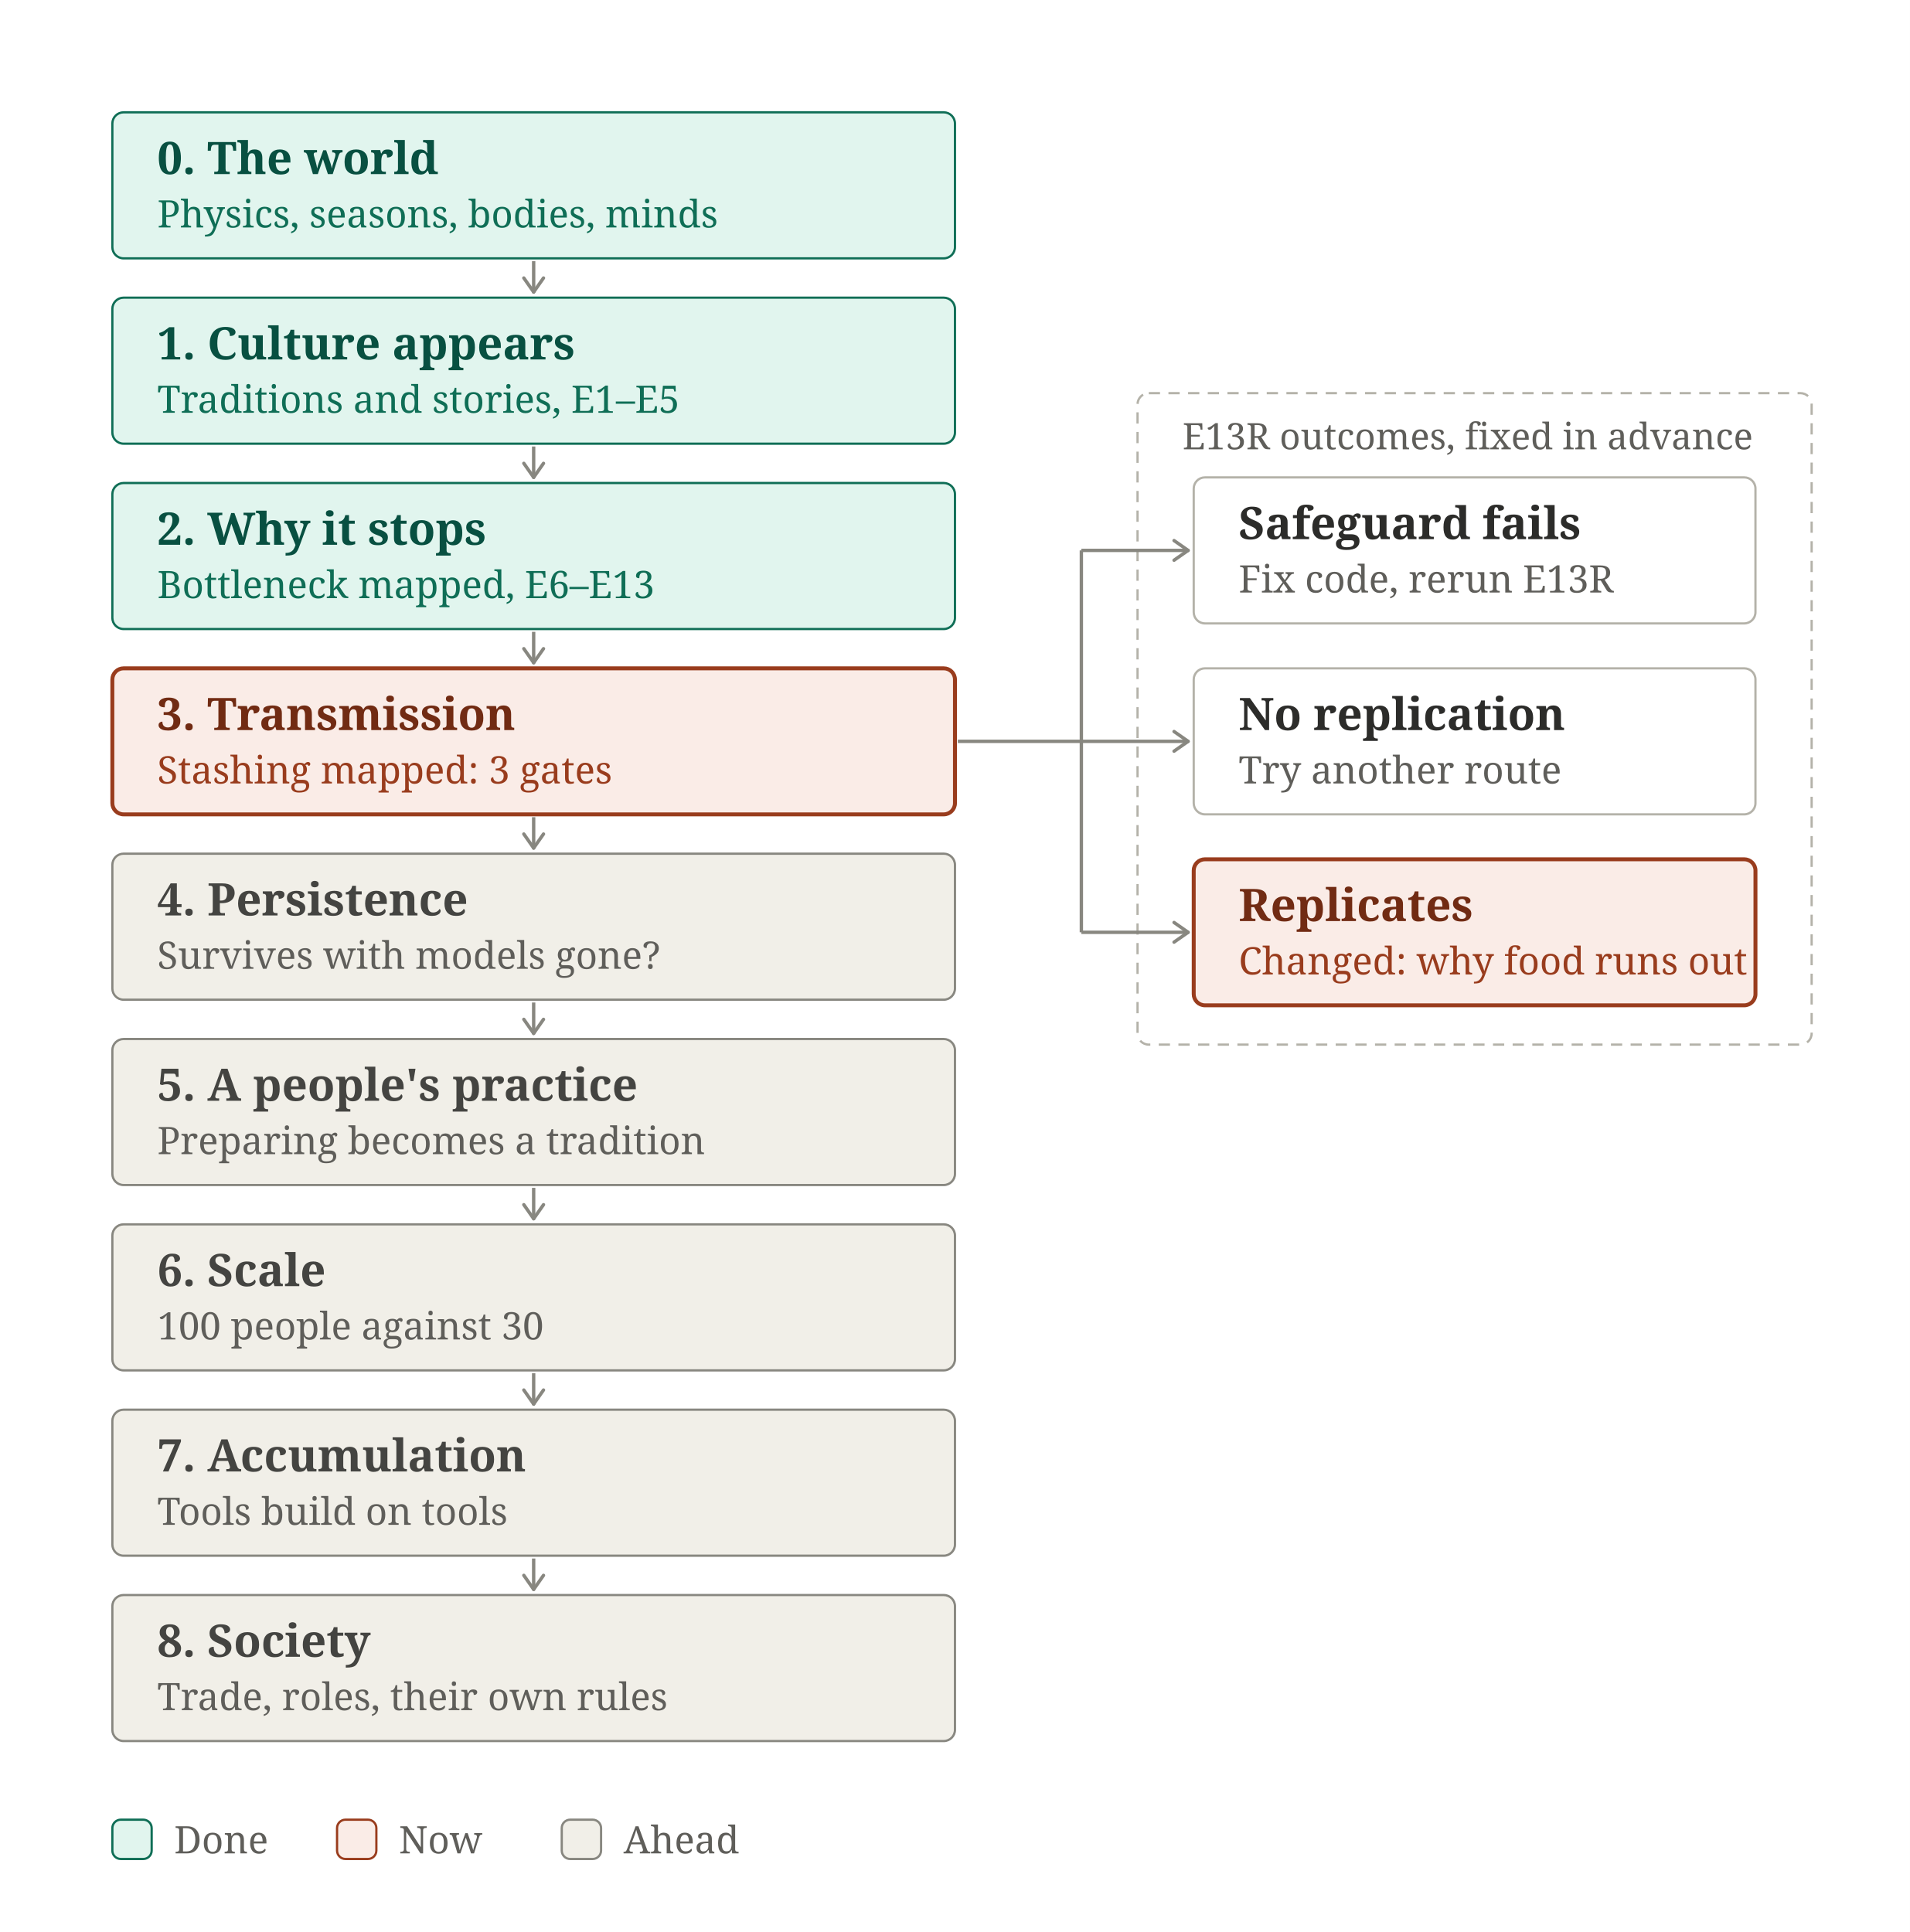
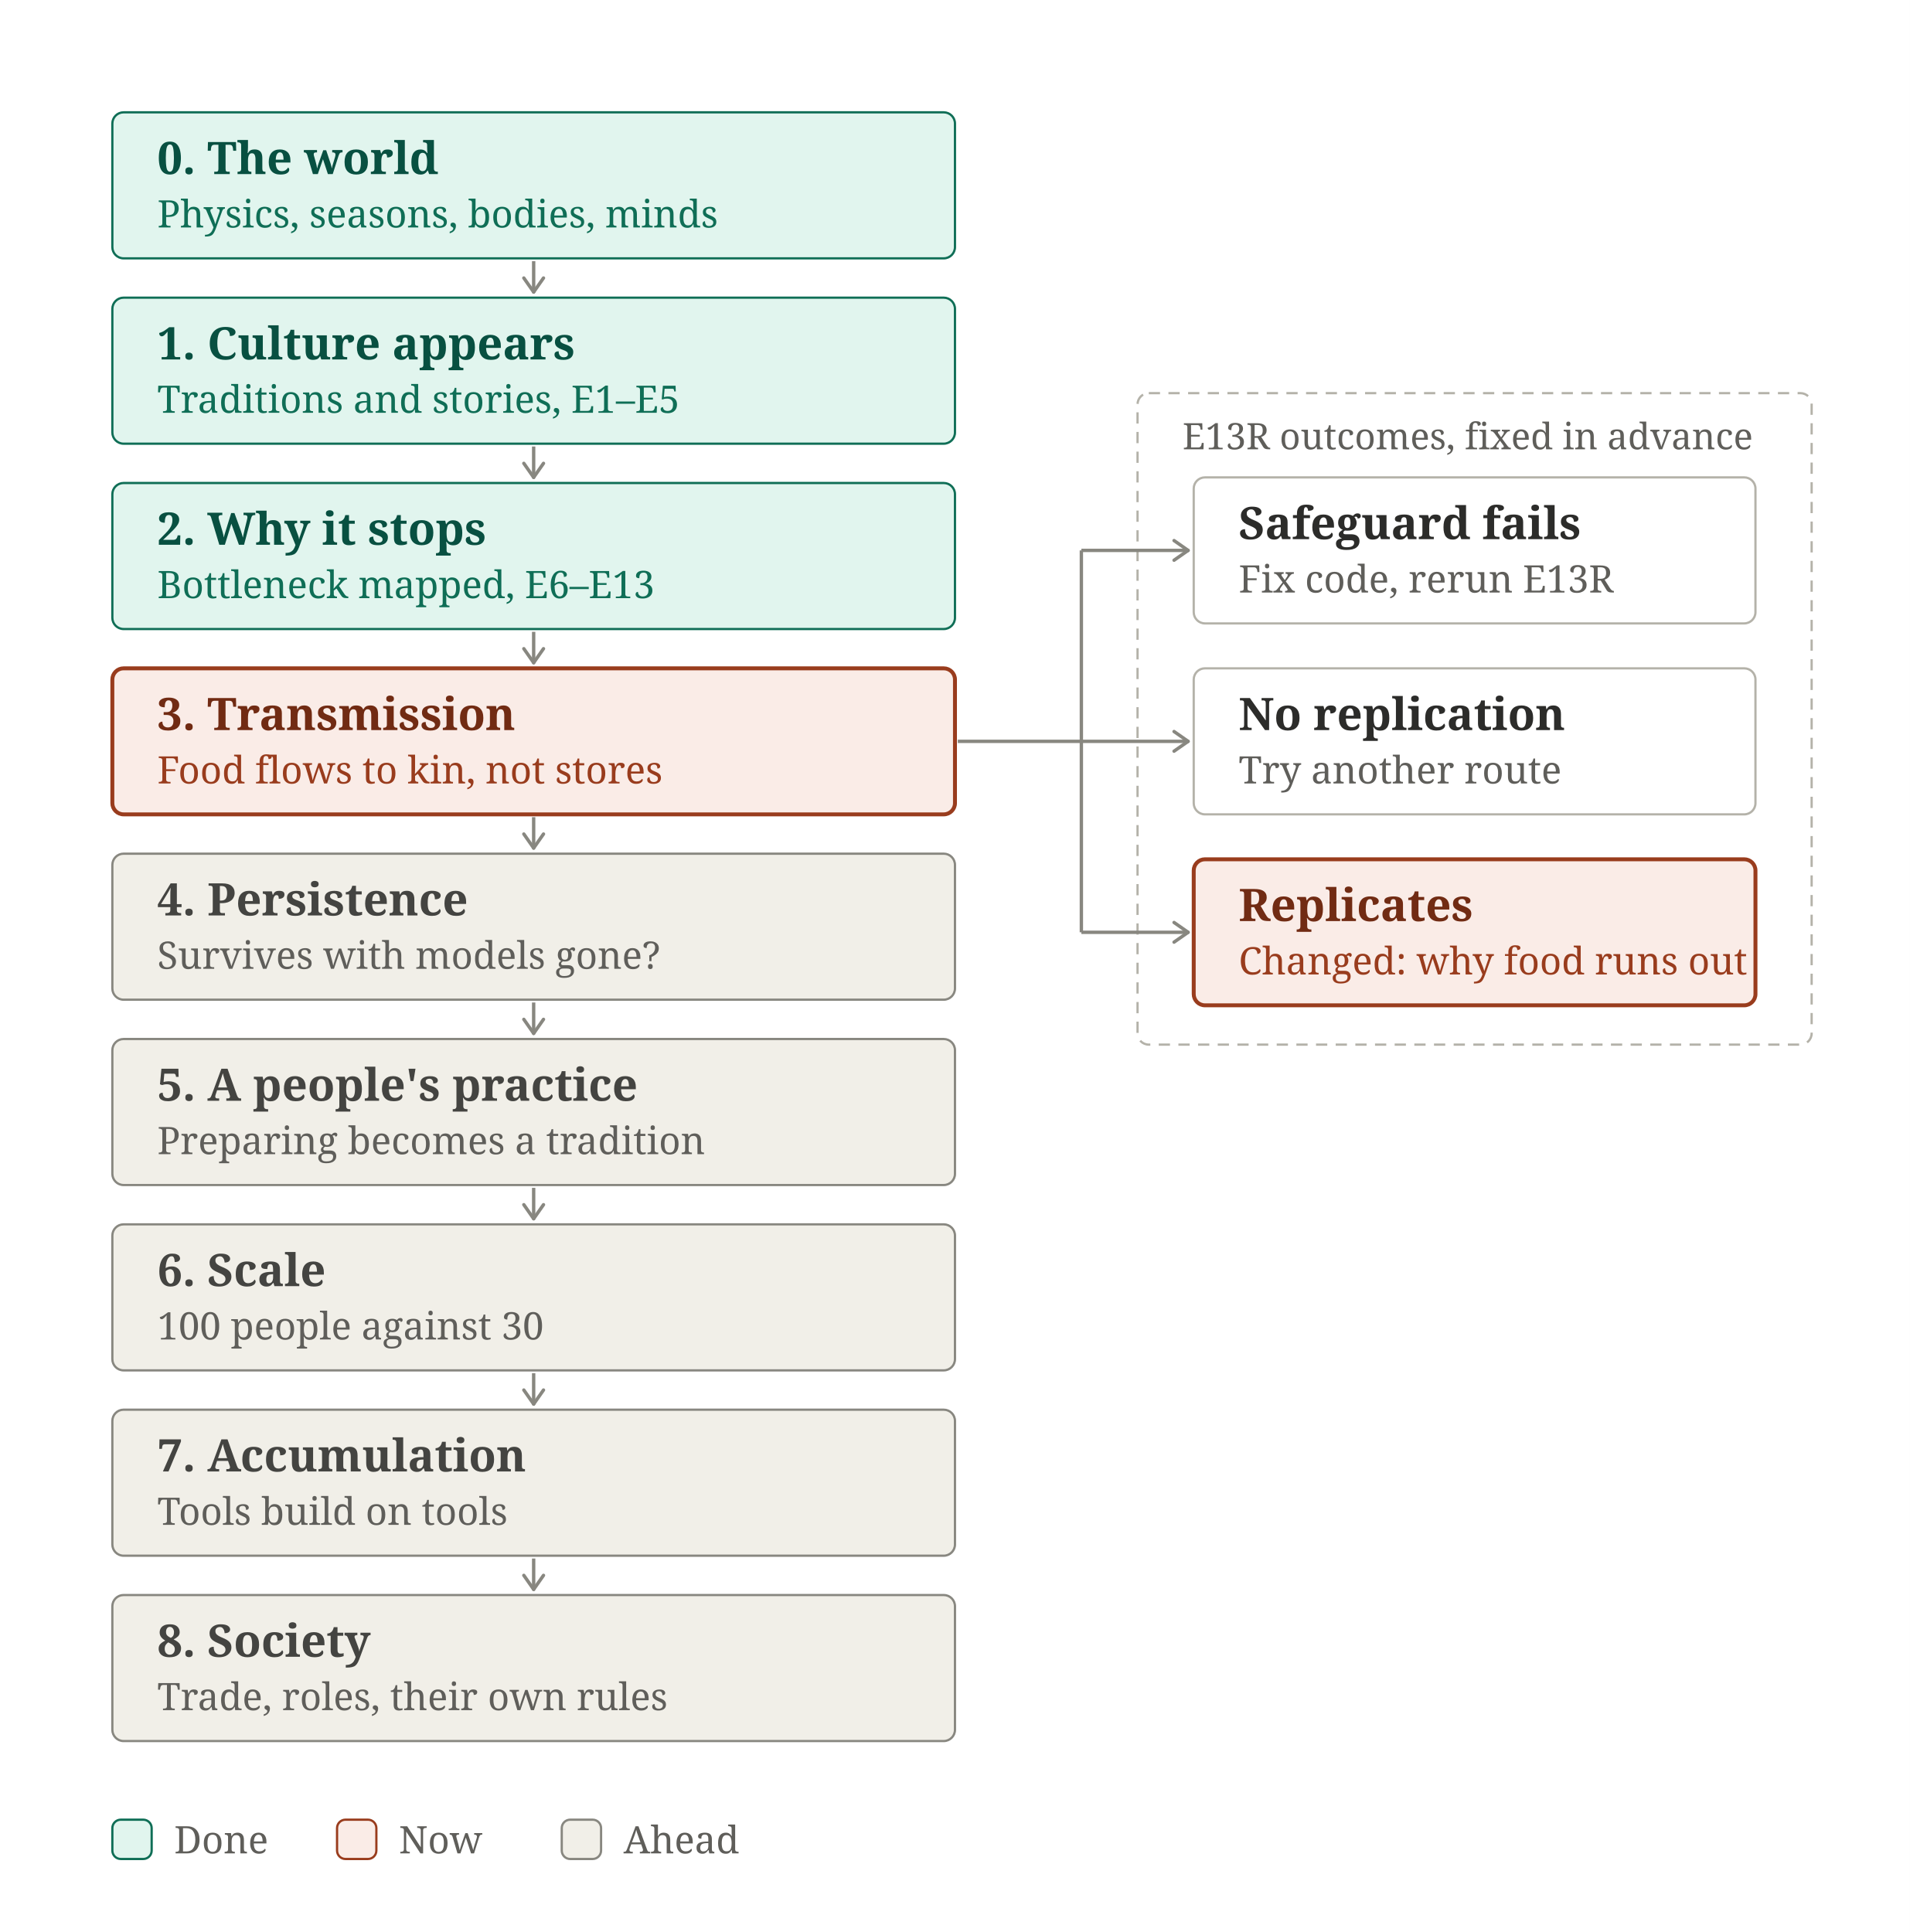
<svg xmlns="http://www.w3.org/2000/svg" width="680" height="688" viewBox="0 0 680 688" font-family="Garamond, Georgia, serif" role="img">
  <rect width="680" height="688" fill="#FFFFFF" />
  <rect x="405" y="140" width="240" height="232" rx="4" fill="none" stroke="#B4B2A9" stroke-width="0.8" stroke-dasharray="4 3" />
  <text x="421" y="160" font-size="13" fill="#5F5E5A">E13R outcomes, fixed in advance</text>
  <line x1="190" y1="93" x2="190" y2="104" stroke="#888780" stroke-width="1.2" />
  <line x1="186.5" y1="99.0" x2="190" y2="104" stroke="#888780" stroke-width="1.2" stroke-linecap="round" />
  <line x1="193.5" y1="99.0" x2="190" y2="104" stroke="#888780" stroke-width="1.2" stroke-linecap="round" />
  <line x1="190" y1="159" x2="190" y2="170" stroke="#888780" stroke-width="1.2" />
  <line x1="186.5" y1="165.0" x2="190" y2="170" stroke="#888780" stroke-width="1.2" stroke-linecap="round" />
  <line x1="193.5" y1="165.0" x2="190" y2="170" stroke="#888780" stroke-width="1.2" stroke-linecap="round" />
  <line x1="190" y1="225" x2="190" y2="236" stroke="#888780" stroke-width="1.2" />
  <line x1="186.5" y1="231.0" x2="190" y2="236" stroke="#888780" stroke-width="1.2" stroke-linecap="round" />
  <line x1="193.5" y1="231.0" x2="190" y2="236" stroke="#888780" stroke-width="1.2" stroke-linecap="round" />
  <line x1="190" y1="291" x2="190" y2="302" stroke="#888780" stroke-width="1.2" />
  <line x1="186.5" y1="297.0" x2="190" y2="302" stroke="#888780" stroke-width="1.2" stroke-linecap="round" />
  <line x1="193.5" y1="297.0" x2="190" y2="302" stroke="#888780" stroke-width="1.2" stroke-linecap="round" />
  <line x1="190" y1="357" x2="190" y2="368" stroke="#888780" stroke-width="1.2" />
  <line x1="186.5" y1="363.0" x2="190" y2="368" stroke="#888780" stroke-width="1.2" stroke-linecap="round" />
  <line x1="193.5" y1="363.0" x2="190" y2="368" stroke="#888780" stroke-width="1.2" stroke-linecap="round" />
  <line x1="190" y1="423" x2="190" y2="434" stroke="#888780" stroke-width="1.2" />
  <line x1="186.5" y1="429.0" x2="190" y2="434" stroke="#888780" stroke-width="1.2" stroke-linecap="round" />
  <line x1="193.5" y1="429.0" x2="190" y2="434" stroke="#888780" stroke-width="1.2" stroke-linecap="round" />
  <line x1="190" y1="489" x2="190" y2="500" stroke="#888780" stroke-width="1.2" />
  <line x1="186.5" y1="495.0" x2="190" y2="500" stroke="#888780" stroke-width="1.2" stroke-linecap="round" />
  <line x1="193.5" y1="495.0" x2="190" y2="500" stroke="#888780" stroke-width="1.2" stroke-linecap="round" />
  <line x1="190" y1="555" x2="190" y2="566" stroke="#888780" stroke-width="1.2" />
  <line x1="186.5" y1="561.0" x2="190" y2="566" stroke="#888780" stroke-width="1.2" stroke-linecap="round" />
  <line x1="193.5" y1="561.0" x2="190" y2="566" stroke="#888780" stroke-width="1.2" stroke-linecap="round" />
  <line x1="341" y1="264" x2="385" y2="264" stroke="#888780" stroke-width="1.2" />
  <line x1="385" y1="196" x2="385" y2="332" stroke="#888780" stroke-width="1.2" />
  <line x1="385" y1="196" x2="423" y2="196" stroke="#888780" stroke-width="1.2" />
  <line x1="418.0" y1="199.5" x2="423" y2="196" stroke="#888780" stroke-width="1.2" stroke-linecap="round" />
  <line x1="418.0" y1="192.5" x2="423" y2="196" stroke="#888780" stroke-width="1.2" stroke-linecap="round" />
  <line x1="385" y1="264" x2="423" y2="264" stroke="#888780" stroke-width="1.2" />
  <line x1="418.0" y1="267.5" x2="423" y2="264" stroke="#888780" stroke-width="1.2" stroke-linecap="round" />
  <line x1="418.0" y1="260.5" x2="423" y2="264" stroke="#888780" stroke-width="1.2" stroke-linecap="round" />
  <line x1="385" y1="332" x2="423" y2="332" stroke="#888780" stroke-width="1.2" />
  <line x1="418.0" y1="335.5" x2="423" y2="332" stroke="#888780" stroke-width="1.2" stroke-linecap="round" />
  <line x1="418.0" y1="328.5" x2="423" y2="332" stroke="#888780" stroke-width="1.2" stroke-linecap="round" />
  <rect x="40" y="40" width="300" height="52" rx="4" fill="#E1F5EE" stroke="#0F6E56" stroke-width="0.8" />
  <text x="56" y="62" font-size="16" font-weight="bold" fill="#085041">0. The world</text>
  <text x="56" y="81" font-size="13.5" fill="#0F6E56">Physics, seasons, bodies, minds</text>
  <rect x="40" y="106" width="300" height="52" rx="4" fill="#E1F5EE" stroke="#0F6E56" stroke-width="0.8" />
  <text x="56" y="128" font-size="16" font-weight="bold" fill="#085041">1. Culture appears</text>
  <text x="56" y="147" font-size="13.5" fill="#0F6E56">Traditions and stories, E1–E5</text>
  <rect x="40" y="172" width="300" height="52" rx="4" fill="#E1F5EE" stroke="#0F6E56" stroke-width="0.8" />
  <text x="56" y="194" font-size="16" font-weight="bold" fill="#085041">2. Why it stops</text>
  <text x="56" y="213" font-size="13.5" fill="#0F6E56">Bottleneck mapped, E6–E13</text>
  <rect x="40" y="238" width="300" height="52" rx="4" fill="#FAECE7" stroke="#993C1D" stroke-width="1.4" />
  <text x="56" y="260" font-size="16" font-weight="bold" fill="#712B13">3. Transmission</text>
-   <text x="56" y="279" font-size="13.5" fill="#993C1D">Stashing mapped: 3 gates</text>
+   <text x="56" y="279" font-size="13.5" fill="#993C1D">Food flows to kin, not stores</text>
  <rect x="40" y="304" width="300" height="52" rx="4" fill="#F1EFE8" stroke="#888780" stroke-width="0.8" />
  <text x="56" y="326" font-size="16" font-weight="bold" fill="#444441">4. Persistence</text>
  <text x="56" y="345" font-size="13.5" fill="#5F5E5A">Survives with models gone?</text>
  <rect x="40" y="370" width="300" height="52" rx="4" fill="#F1EFE8" stroke="#888780" stroke-width="0.8" />
  <text x="56" y="392" font-size="16" font-weight="bold" fill="#444441">5. A people's practice</text>
  <text x="56" y="411" font-size="13.5" fill="#5F5E5A">Preparing becomes a tradition</text>
  <rect x="40" y="436" width="300" height="52" rx="4" fill="#F1EFE8" stroke="#888780" stroke-width="0.8" />
  <text x="56" y="458" font-size="16" font-weight="bold" fill="#444441">6. Scale</text>
  <text x="56" y="477" font-size="13.5" fill="#5F5E5A">100 people against 30</text>
  <rect x="40" y="502" width="300" height="52" rx="4" fill="#F1EFE8" stroke="#888780" stroke-width="0.8" />
  <text x="56" y="524" font-size="16" font-weight="bold" fill="#444441">7. Accumulation</text>
  <text x="56" y="543" font-size="13.5" fill="#5F5E5A">Tools build on tools</text>
  <rect x="40" y="568" width="300" height="52" rx="4" fill="#F1EFE8" stroke="#888780" stroke-width="0.8" />
  <text x="56" y="590" font-size="16" font-weight="bold" fill="#444441">8. Society</text>
  <text x="56" y="609" font-size="13.5" fill="#5F5E5A">Trade, roles, their own rules</text>
  <rect x="425" y="170" width="200" height="52" rx="4" fill="#FFFFFF" stroke="#B4B2A9" stroke-width="0.8" />
  <text x="441" y="192" font-size="16" font-weight="bold" fill="#2C2C2A">Safeguard fails</text>
  <text x="441" y="211" font-size="13.5" fill="#5F5E5A">Fix code, rerun E13R</text>
  <rect x="425" y="238" width="200" height="52" rx="4" fill="#FFFFFF" stroke="#B4B2A9" stroke-width="0.8" />
  <text x="441" y="260" font-size="16" font-weight="bold" fill="#2C2C2A">No replication</text>
  <text x="441" y="279" font-size="13.5" fill="#5F5E5A">Try another route</text>
  <rect x="425" y="306" width="200" height="52" rx="4" fill="#FAECE7" stroke="#993C1D" stroke-width="1.4" />
  <text x="441" y="328" font-size="16" font-weight="bold" fill="#712B13">Replicates</text>
  <text x="441" y="347" font-size="13.5" fill="#993C1D">Changed: why food runs out</text>
  <rect x="40" y="648" width="14" height="14" rx="3" fill="#E1F5EE" stroke="#0F6E56" stroke-width="0.8" />
  <text x="62" y="660" font-size="13.5" fill="#5F5E5A">Done</text>
  <rect x="120" y="648" width="14" height="14" rx="3" fill="#FAECE7" stroke="#993C1D" stroke-width="0.8" />
  <text x="142" y="660" font-size="13.5" fill="#5F5E5A">Now</text>
  <rect x="200" y="648" width="14" height="14" rx="3" fill="#F1EFE8" stroke="#888780" stroke-width="0.8" />
  <text x="222" y="660" font-size="13.5" fill="#5F5E5A">Ahead</text>
</svg>
